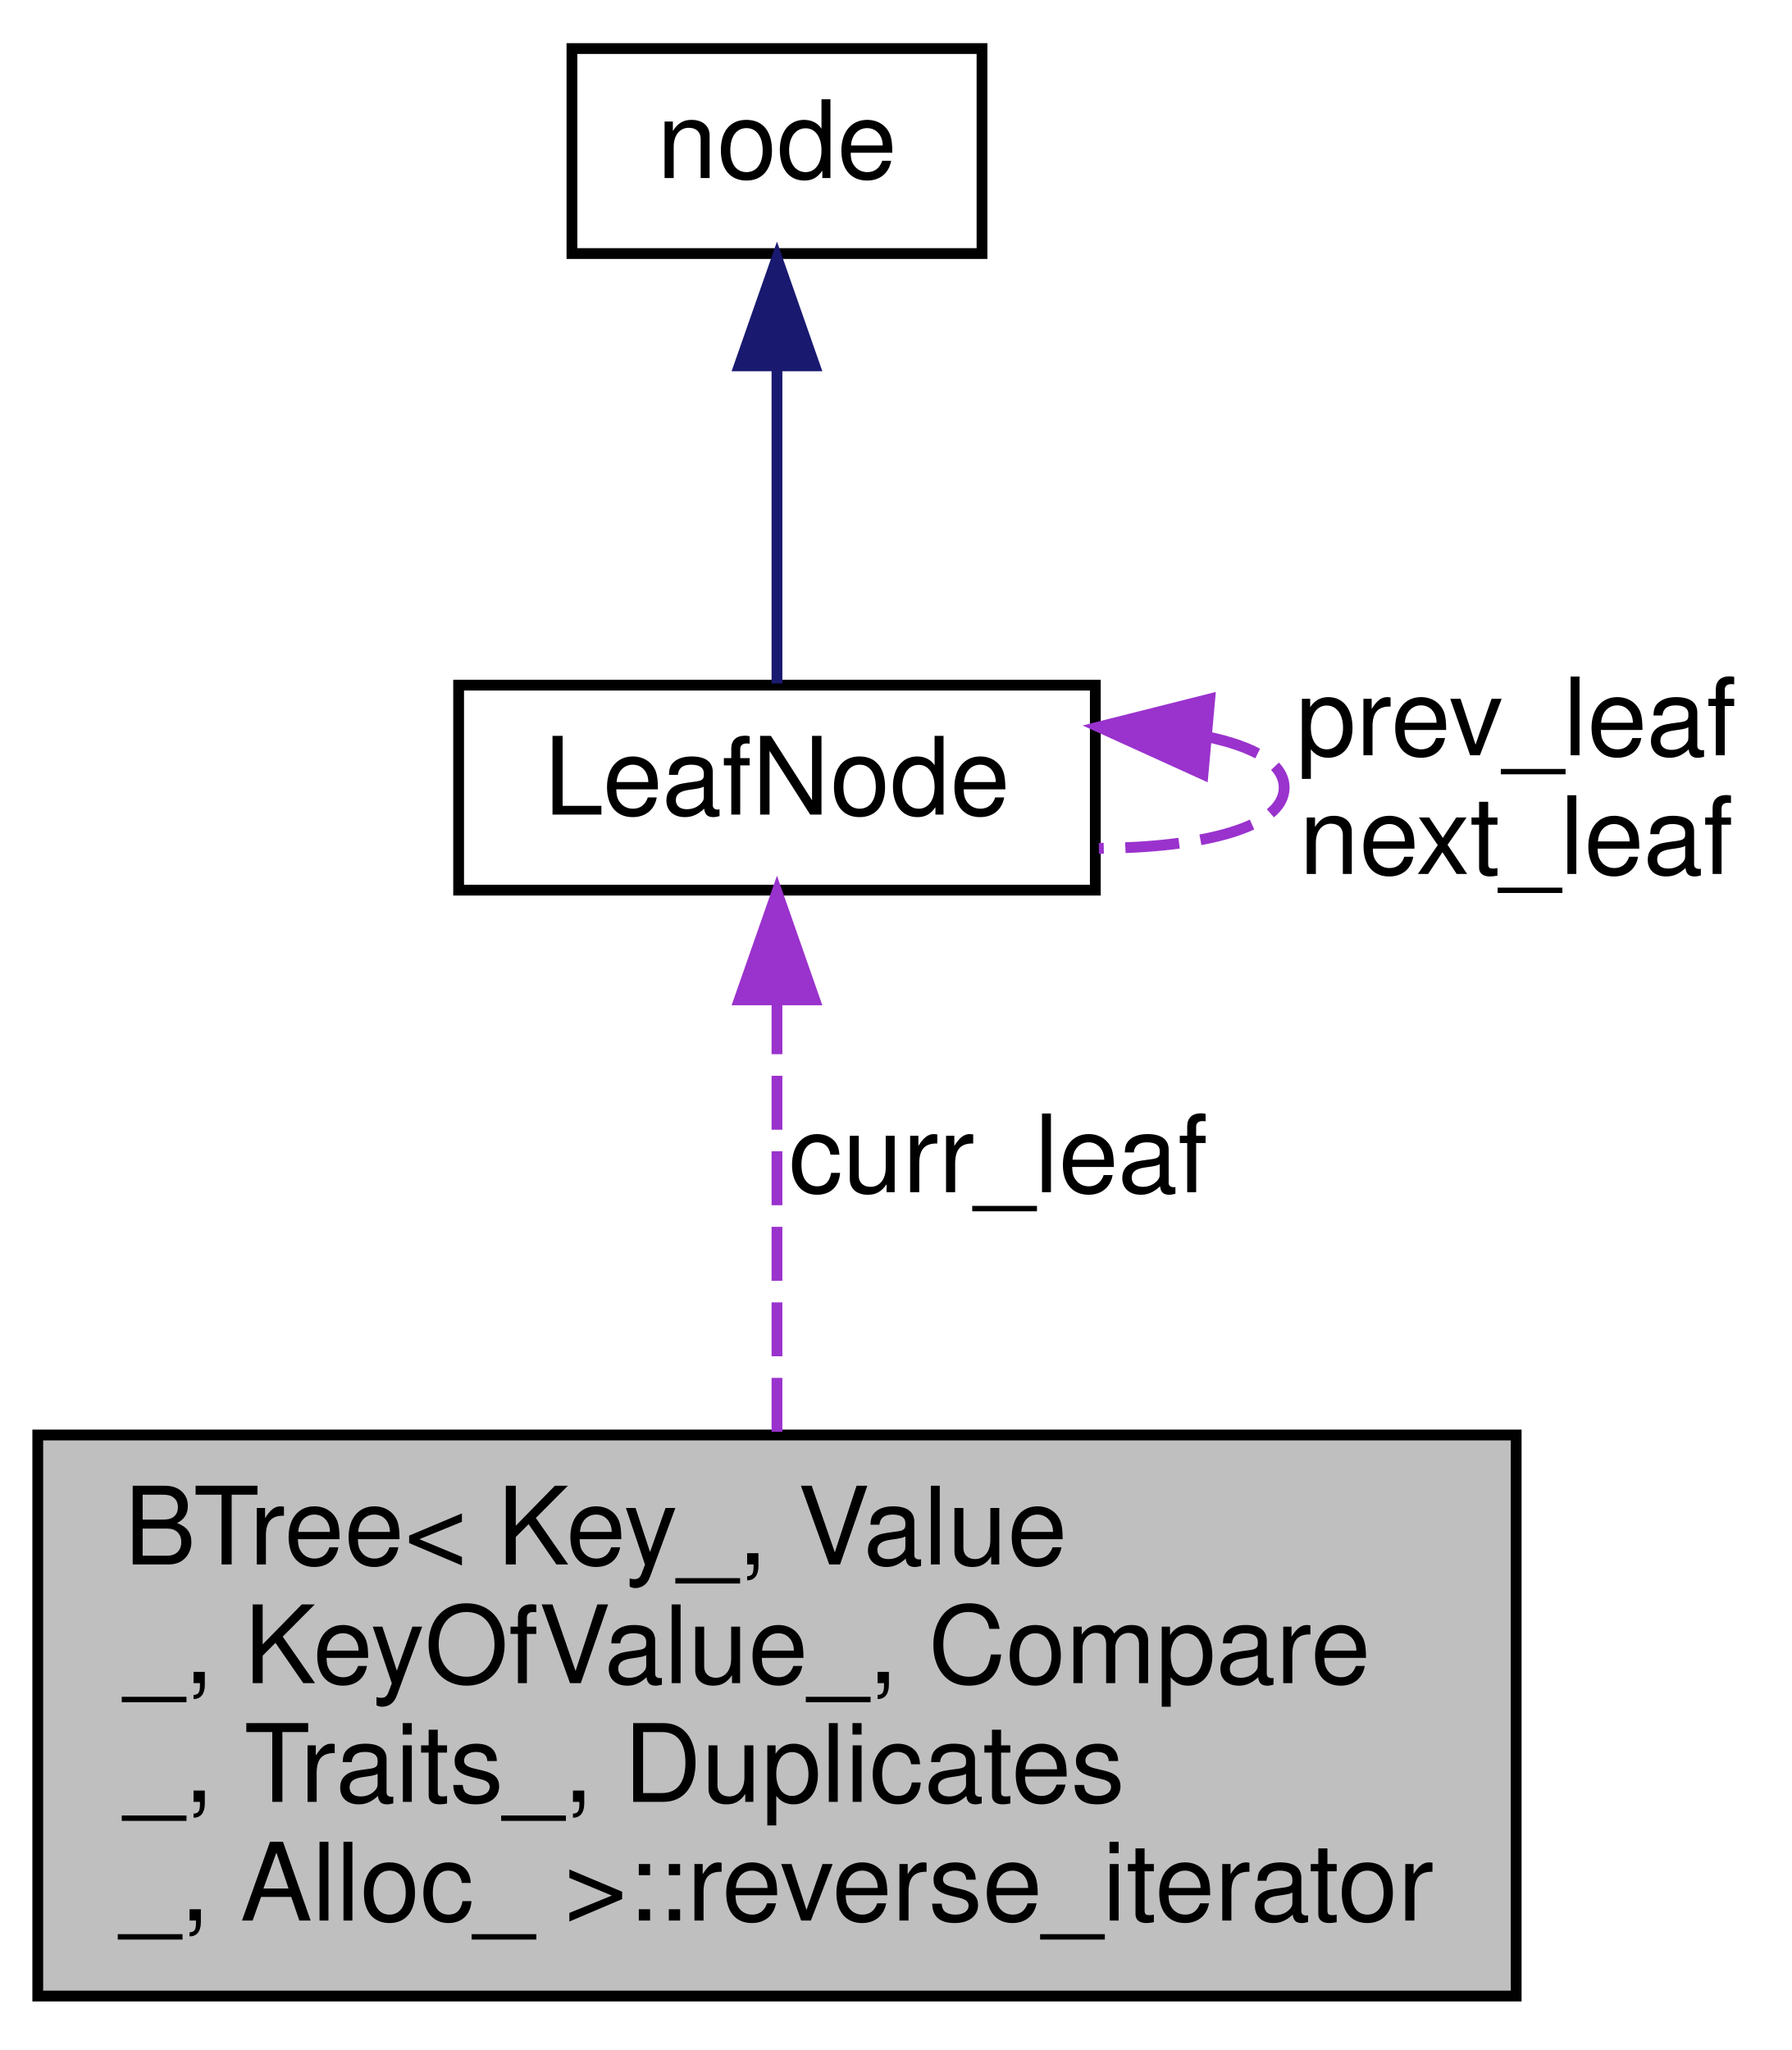
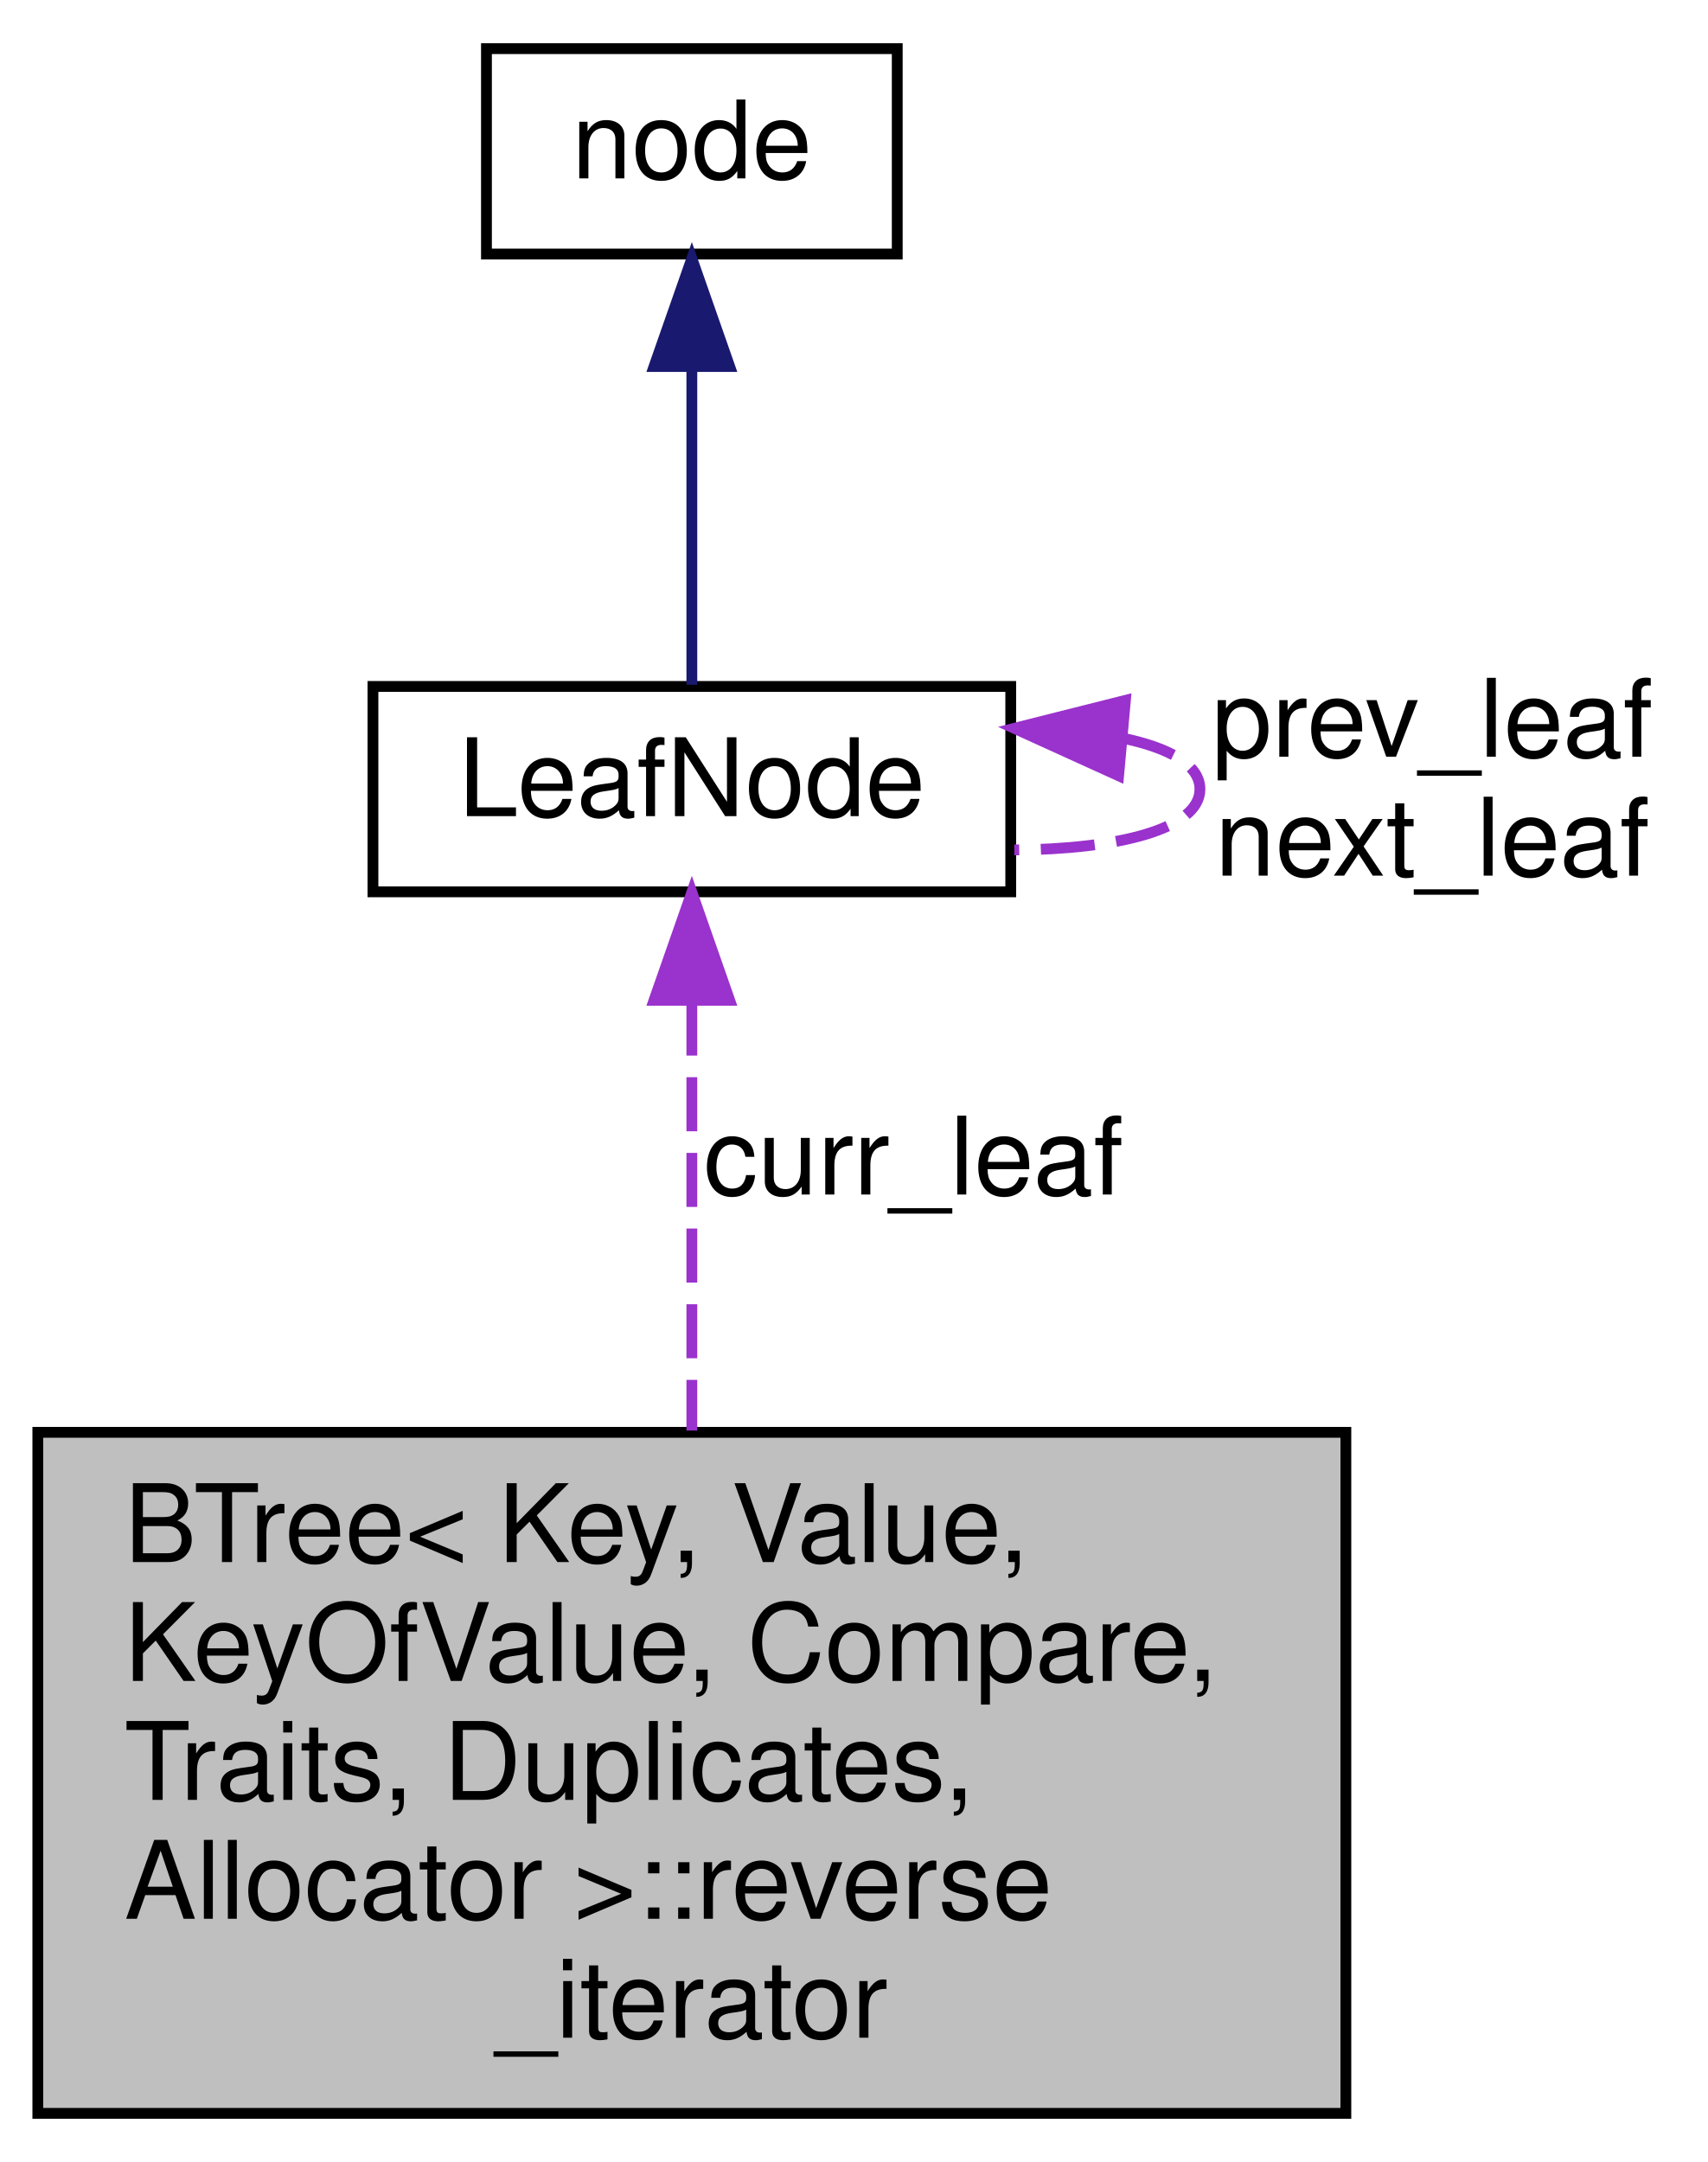
- <svg xmlns="http://www.w3.org/2000/svg" xmlns:xlink="http://www.w3.org/1999/xlink" width="166pt" height="190pt" viewBox="0.00 0.00 166.00 190.00">
-   <g id="graph0" class="graph" transform="scale(1 1) rotate(0) translate(4 186)">
+ <svg xmlns="http://www.w3.org/2000/svg" xmlns:xlink="http://www.w3.org/1999/xlink" width="158pt" height="200pt" viewBox="0.00 0.00 158.00 200.00">
+   <g id="graph0" class="graph" transform="scale(1 1) rotate(0) translate(4 196)">
    <g id="node1" class="node">
-       <polygon fill="#bfbfbf" stroke="black" points="-0.5,-1 -0.5,-53 136.5,-53 136.5,-1 -0.5,-1" />
-       <text text-anchor="start" x="7.5" y="-41" font-family="Helvetica,sans-Serif" font-size="10.00">BTree&lt; Key_, Value</text>
-       <text text-anchor="start" x="7.5" y="-30" font-family="Helvetica,sans-Serif" font-size="10.00">_, KeyOfValue_, Compare</text>
-       <text text-anchor="start" x="7.5" y="-19" font-family="Helvetica,sans-Serif" font-size="10.00">_, Traits_, Duplicates</text>
-       <text text-anchor="middle" x="68" y="-8" font-family="Helvetica,sans-Serif" font-size="10.00">_, Alloc_ &gt;::reverse_iterator</text>
+       <polygon fill="#bfbfbf" stroke="black" points="-0.5,-0.5 -0.5,-63.5 120.5,-63.5 120.5,-0.5 -0.5,-0.5" />
+       <text text-anchor="start" x="7.5" y="-51.5" font-family="Helvetica,sans-Serif" font-size="10.00">BTree&lt; Key, Value,</text>
+       <text text-anchor="start" x="7.5" y="-40.5" font-family="Helvetica,sans-Serif" font-size="10.00"> KeyOfValue, Compare,</text>
+       <text text-anchor="start" x="7.5" y="-29.5" font-family="Helvetica,sans-Serif" font-size="10.00"> Traits, Duplicates,</text>
+       <text text-anchor="start" x="7.5" y="-18.5" font-family="Helvetica,sans-Serif" font-size="10.00"> Allocator &gt;::reverse</text>
+       <text text-anchor="middle" x="60" y="-7.5" font-family="Helvetica,sans-Serif" font-size="10.00">_iterator</text>
    </g>
    <g id="node2" class="node">
      <g id="a_node2">
        <a xlink:href="structtlx_1_1BTree_1_1LeafNode.html" target="_top" xlink:title="LeafNode">
-           <polygon fill="none" stroke="black" points="38.5,-103.5 38.5,-122.5 97.5,-122.5 97.5,-103.5 38.5,-103.5" />
-           <text text-anchor="middle" x="68" y="-110.5" font-family="Helvetica,sans-Serif" font-size="10.00">LeafNode</text>
+           <polygon fill="none" stroke="black" points="30.5,-113.5 30.5,-132.5 89.5,-132.5 89.5,-113.5 30.5,-113.5" />
+           <text text-anchor="middle" x="60" y="-120.5" font-family="Helvetica,sans-Serif" font-size="10.00">LeafNode</text>
        </a>
      </g>
    </g>
    <g id="edge1" class="edge">
-       <path fill="none" stroke="#9a32cd" stroke-dasharray="5,2" d="M68,-93.294C68,-81.47 68,-66.043 68,-53.153" />
-       <polygon fill="#9a32cd" stroke="#9a32cd" points="64.5,-93.327 68,-103.327 71.5,-93.327 64.5,-93.327" />
-       <text text-anchor="middle" x="88.5" y="-75.5" font-family="Helvetica,sans-Serif" font-size="10.00"> curr_leaf</text>
+       <path fill="none" stroke="#9a32cd" stroke-dasharray="5,2" d="M60,-103.351C60,-91.866 60,-76.864 60,-63.666" />
+       <polygon fill="#9a32cd" stroke="#9a32cd" points="56.5,-103.466 60,-113.466 63.5,-103.466 56.5,-103.466" />
+       <text text-anchor="middle" x="80.5" y="-85.5" font-family="Helvetica,sans-Serif" font-size="10.00"> curr_leaf</text>
    </g>
    <g id="edge3" class="edge">
-       <path fill="none" stroke="#9a32cd" stroke-dasharray="5,2" d="M107.812,-117.724C112.181,-116.824 115,-115.249 115,-113 115,-109.309 107.41,-107.434 97.832,-107.376" />
-       <polygon fill="#9a32cd" stroke="#9a32cd" points="107.478,-114.24 97.832,-118.624 108.106,-121.212 107.478,-114.24" />
-       <text text-anchor="middle" x="136.5" y="-116" font-family="Helvetica,sans-Serif" font-size="10.00"> prev_leaf</text>
-       <text text-anchor="middle" x="136.5" y="-105" font-family="Helvetica,sans-Serif" font-size="10.00">next_leaf</text>
+       <path fill="none" stroke="#9a32cd" stroke-dasharray="5,2" d="M99.812,-127.724C104.181,-126.824 107,-125.249 107,-123 107,-119.309 99.409,-117.434 89.832,-117.376" />
+       <polygon fill="#9a32cd" stroke="#9a32cd" points="99.478,-124.24 89.832,-128.624 100.106,-131.212 99.478,-124.24" />
+       <text text-anchor="middle" x="128.5" y="-126" font-family="Helvetica,sans-Serif" font-size="10.00"> prev_leaf</text>
+       <text text-anchor="middle" x="128.5" y="-115" font-family="Helvetica,sans-Serif" font-size="10.00">next_leaf</text>
    </g>
    <g id="node3" class="node">
      <g id="a_node3">
        <a xlink:href="structtlx_1_1BTree_1_1node.html" target="_top" xlink:title="node">
-           <polygon fill="none" stroke="black" points="49,-162.5 49,-181.5 87,-181.5 87,-162.5 49,-162.5" />
-           <text text-anchor="middle" x="68" y="-169.5" font-family="Helvetica,sans-Serif" font-size="10.00">node</text>
+           <polygon fill="none" stroke="black" points="41,-172.5 41,-191.5 79,-191.5 79,-172.5 41,-172.5" />
+           <text text-anchor="middle" x="60" y="-179.5" font-family="Helvetica,sans-Serif" font-size="10.00">node</text>
        </a>
      </g>
    </g>
    <g id="edge2" class="edge">
-       <path fill="none" stroke="midnightblue" d="M68,-151.933C68,-142.024 68,-130.401 68,-122.657" />
-       <polygon fill="midnightblue" stroke="midnightblue" points="64.5,-152.094 68,-162.094 71.5,-152.094 64.5,-152.094" />
+       <path fill="none" stroke="midnightblue" d="M60,-161.933C60,-152.024 60,-140.401 60,-132.657" />
+       <polygon fill="midnightblue" stroke="midnightblue" points="56.5,-162.094 60,-172.094 63.5,-162.094 56.5,-162.094" />
    </g>
  </g>
</svg>
